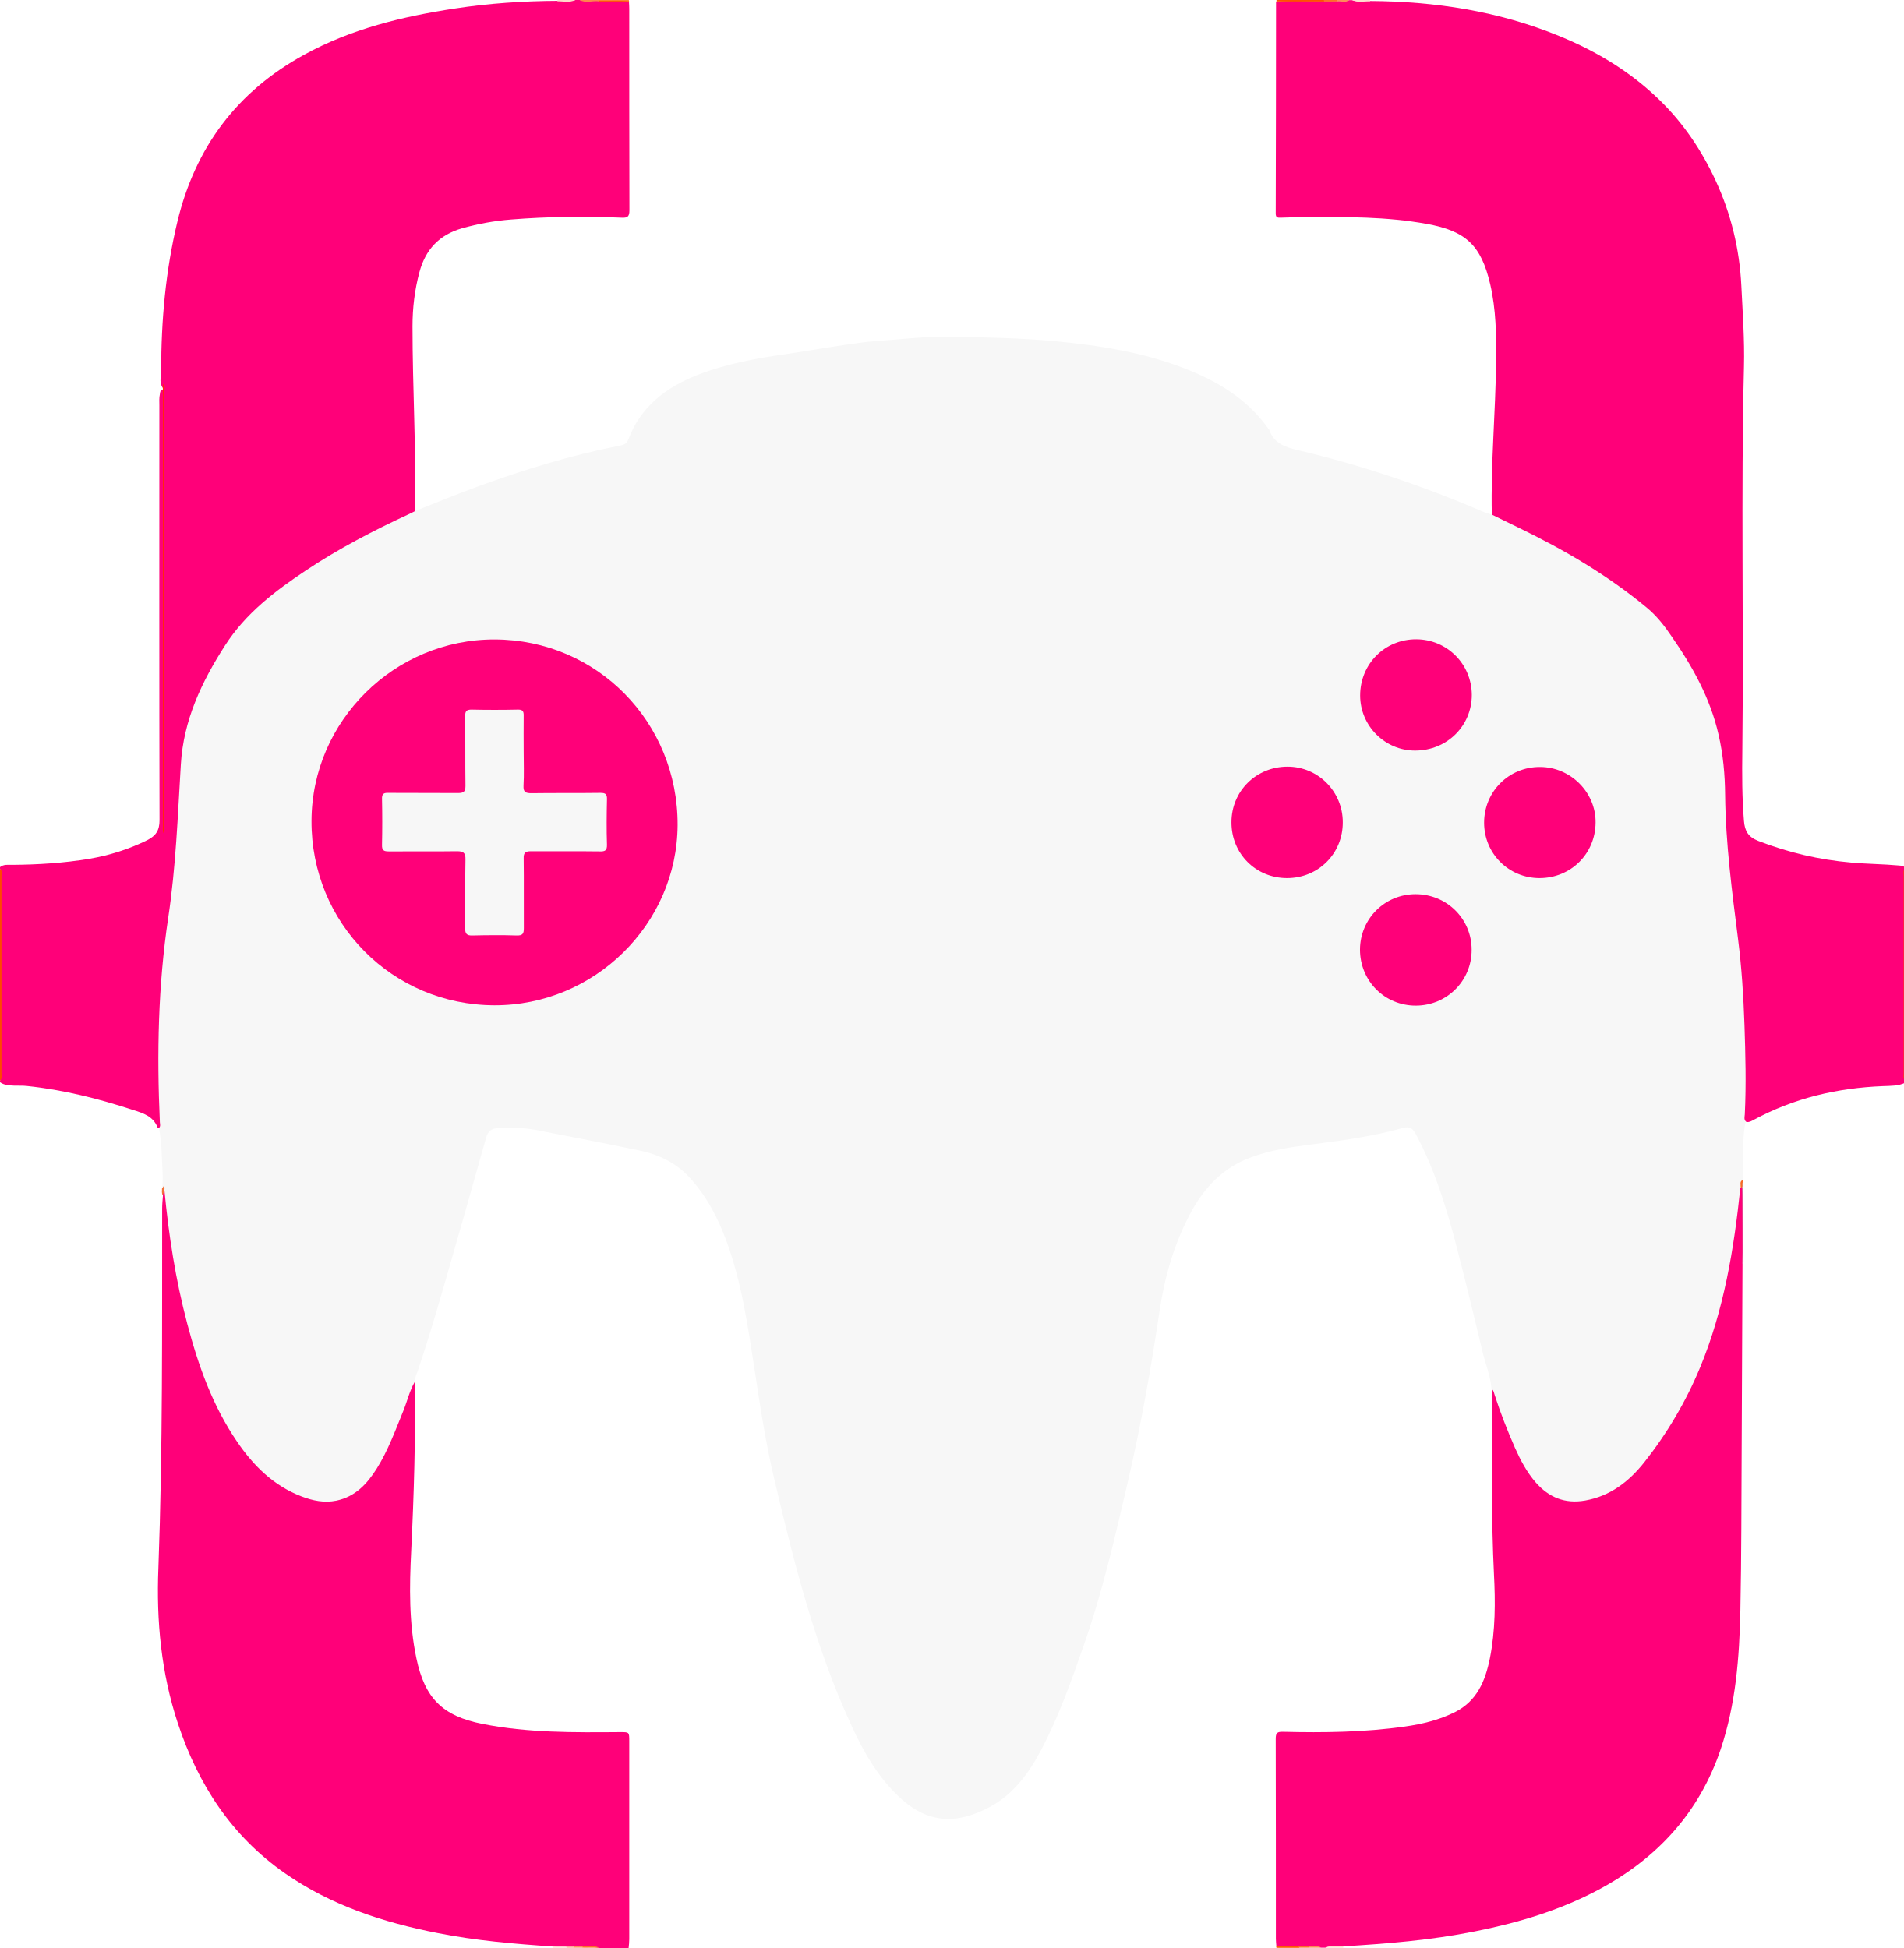
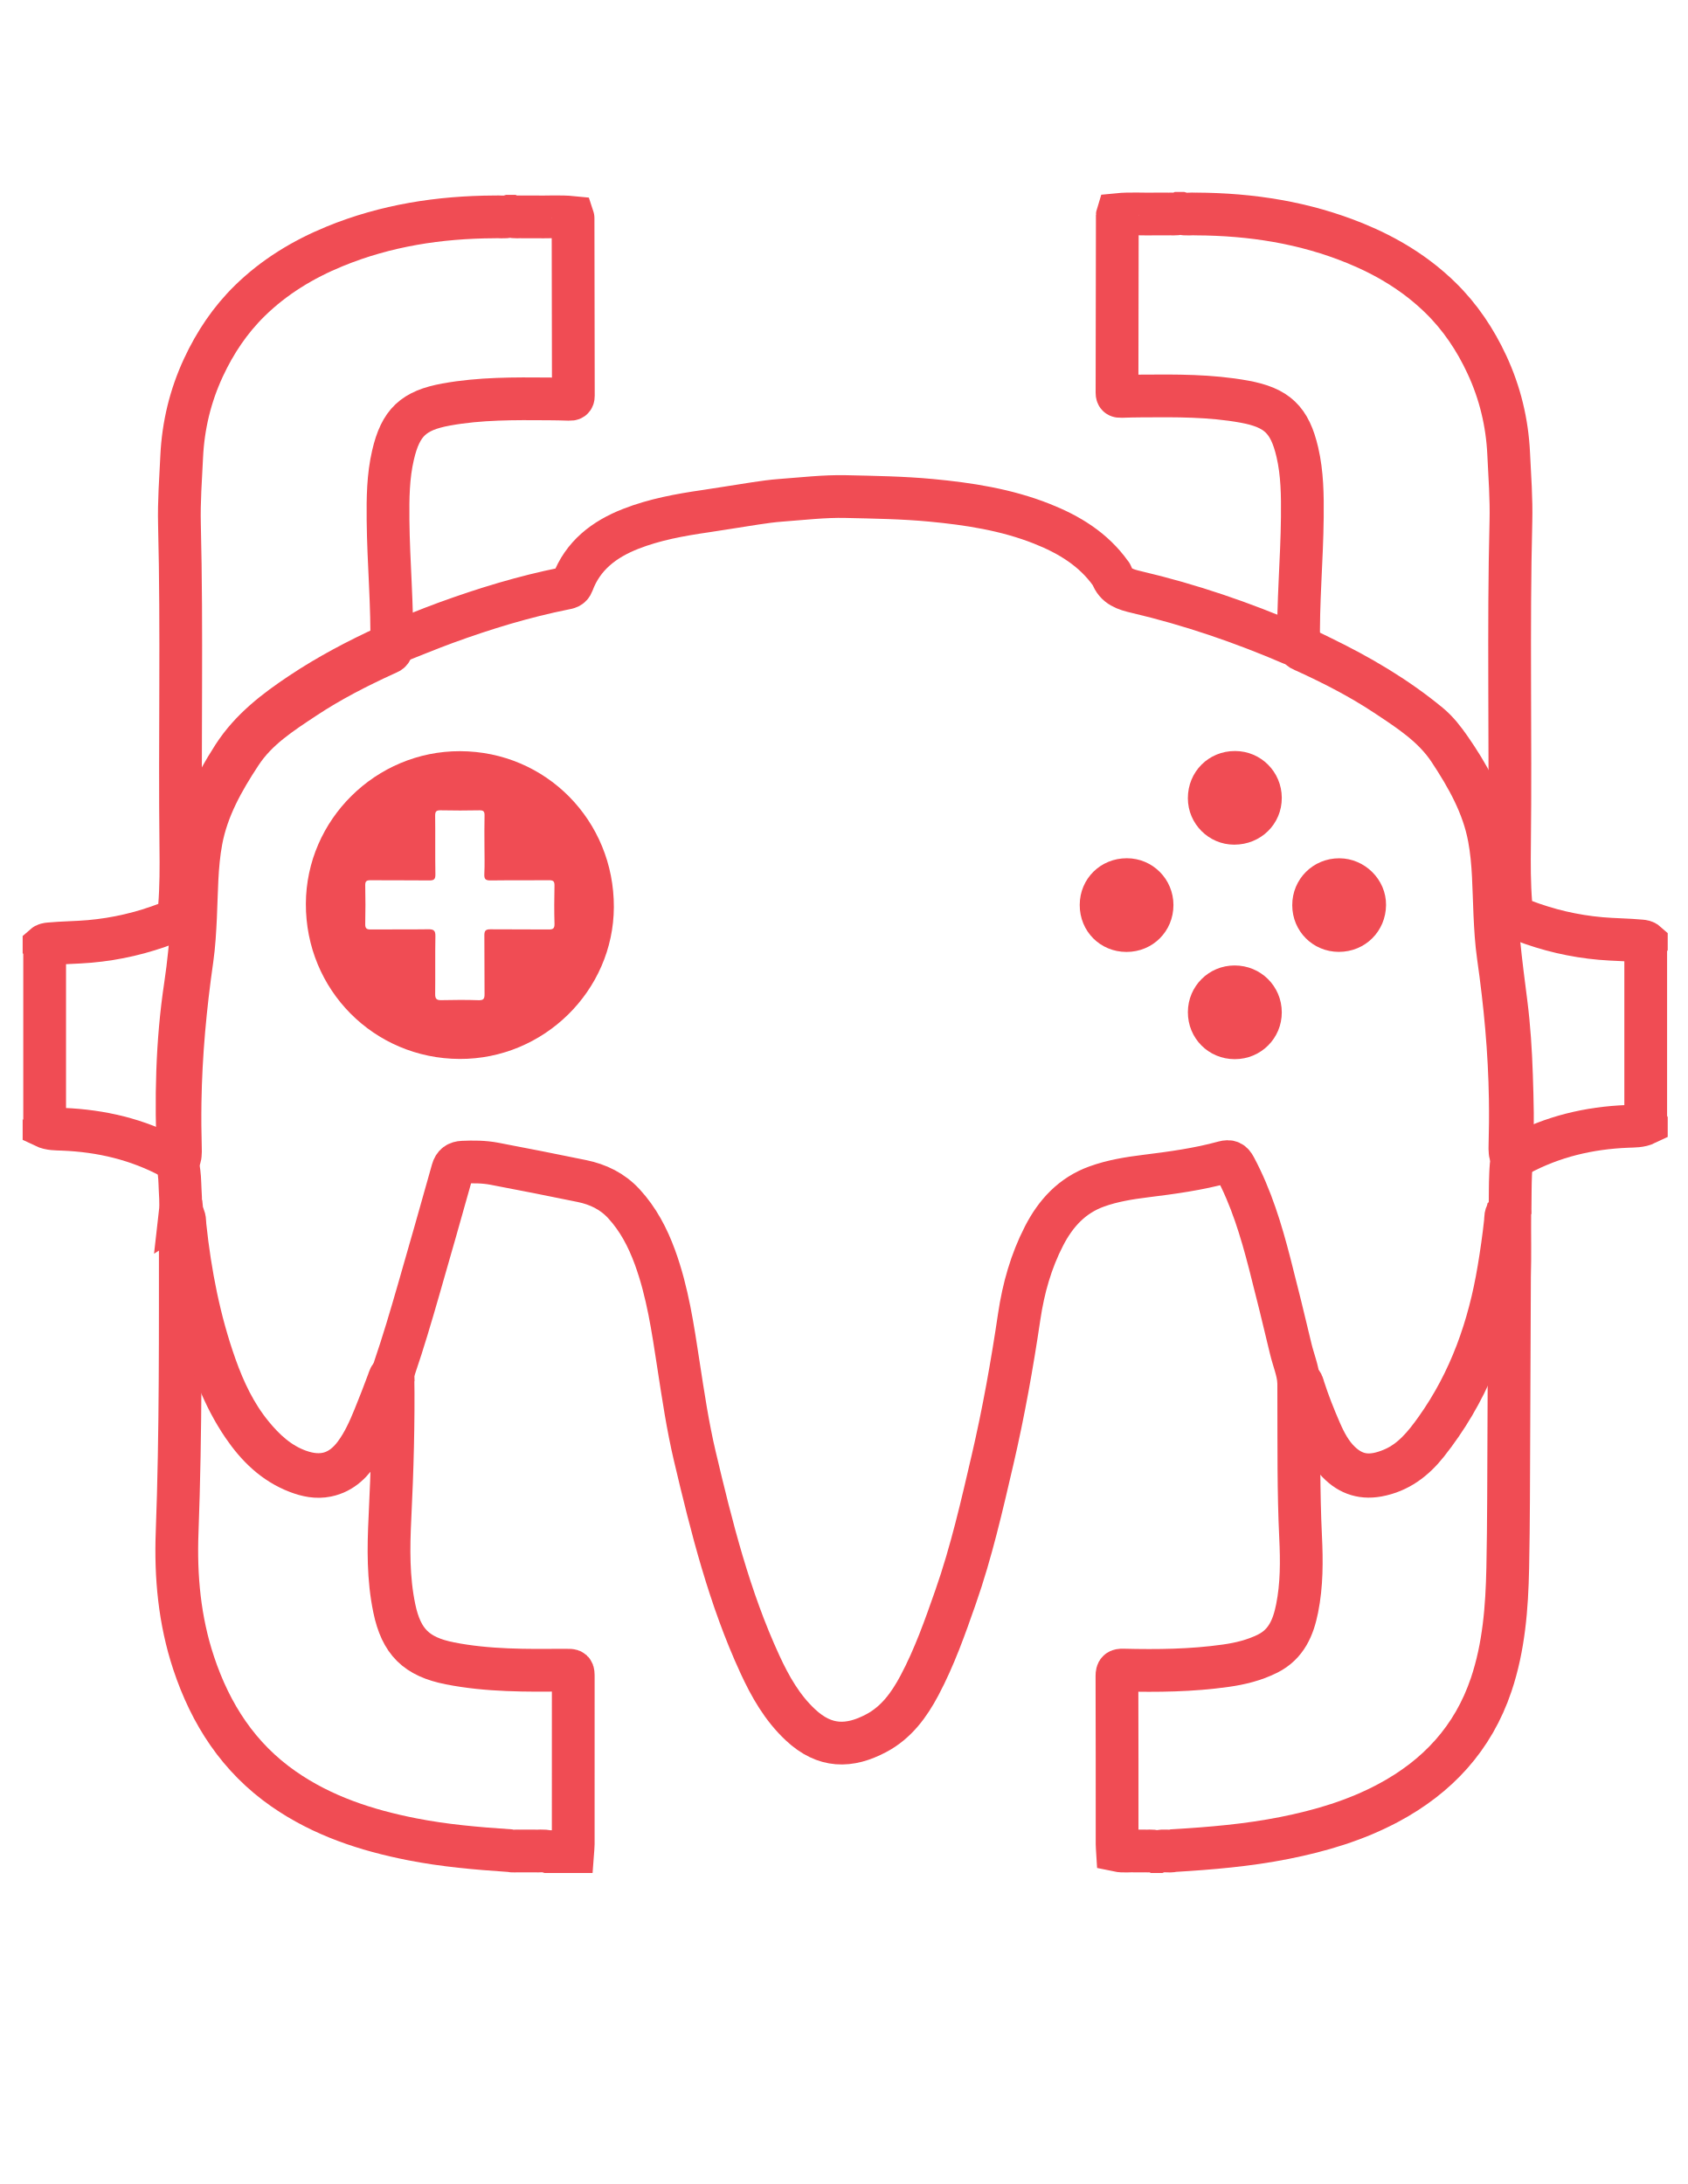
- <svg xmlns="http://www.w3.org/2000/svg" version="1.1" id="Layer_1" x="0px" y="0px" viewBox="0 0 1161 1188.4" style="enable-background:new 0 0 1161 1188.4;" xml:space="preserve">
-   <style type="text/css">
- 	.st0{fill:#FF0079;}
- 	.st1{fill:#FF4600;}
- 	.st2{fill:#FF4F00;}
- 	.st3{fill:#FF5E00;}
- 	.st4{fill:#FF5900;}
- 	.st5{fill:#FF834C;}
- 	.st6{fill:#FFDACB;}
- 	.st7{fill:#FFDED0;}
- 	.st8{fill:#FFDECF;}
- 	.st9{fill:#FF6D25;}
- 	.st10{fill:#FFE4D8;}
- 	.st11{fill:#FF8B59;}
- 	.st12{fill:#FF8754;}
- 	.st13{fill:#FF6D28;}
- 	.st14{fill:#FF8D5C;}
- 	.st15{fill:#FFBEA2;}
- 	.st16{fill:#F7F7F7;}
- 	.st17{fill:#FF2C00;}
- 	.st18{fill:#BABABA;}
- 	.st19{fill:#F96A24;}
- 	.st20{fill:#F47239;}
- </style>
-   <g id="Layer_2">
- </g>
-   <g id="Layer_1_1_">
-     <g>
-       <path class="st0" d="M383.6,0.9c0.1,1.5,0.2,3,0.2,4.5c0,41,0,81.9,0.1,122.9c0,3.9-1.2,4.7-4.8,4.5c-22.4-0.9-44.9-0.7-67.3,1.1    c-10.2,0.8-20.2,2.6-30.1,5.4c-13.8,4-22.2,12.9-25.9,26.8c-2.9,10.8-4.2,21.9-4.2,33c0,37.6,2.3,75.3,1.5,112.9    c-1,2.6-3.5,3.2-5.6,4.1c-32.1,14.6-62.3,32.4-89.5,54.9c-8,6.6-13.6,15.3-19.4,23.7c-11.4,16.6-21,34.1-24.6,54.3    c-2,11.3-2.9,22.7-3.3,34.1c-0.9,25-2.5,49.9-6.6,74.6c-2.4,14.4-3.2,29-4.4,43.6c-1.8,23.2-1.6,46.3-1.7,69.5    c0,3.8,0.1,7.5,0.6,11.3c0.3,2.2,1.3,4.9-1.8,6.2c-0.3-0.2-0.6-0.3-0.7-0.5c-2.7-6.9-8.8-8.7-15.1-10.7    c-21.1-6.9-42.5-12.3-64.7-14.6c-2.6-0.3-5.1-0.1-7.7-0.2c-3-0.2-6-0.2-8.6-2.1c0-0.3,0-0.6,0-0.9c0.8-1.2,0.4-2.6,0.5-4    c0-40.5,0-80.9,0-121.4c0-1.3,0.4-2.7-0.5-4c0-0.3,0-0.6,0-0.9c2.2-1.8,4.8-1.4,7.4-1.4c15.8-0.1,31.6-1.1,47.2-3.7    c12.2-2.1,23.9-5.8,35.1-11.3c5.4-2.7,7.6-6,7.6-12.2c-0.2-84.4-0.1-168.7-0.1-253.1c0-2.3-0.2-4.5,0.3-6.8    c0.2-1.2,0.2-2.9,2.3-2.5c0.3,1.2,0.2,2.4,0.2,3.6c0,87.1,0,174.1,0,261.2c0,1.1,0.1,2.3,0,3c0.4-0.6,0-1.7,0-2.7    c0-86.9,0-173.8,0-260.7c0-2.2,0.3-4.5-1.2-6.5c-1.7-3.2-0.5-6.5-0.5-9.8c0-30.6,2.7-61,9.9-90.9c10.9-45.3,36.3-79.3,77.3-101.8    c28.7-15.8,59.9-23.3,91.9-28.2c20.9-3.2,41.8-4.6,62.9-4.7c3.5-0.3,7.1,0.6,10.6-0.5c0.9,0,1.8,0,2.7,0c4,1,8.1,0.2,12.1,0.5    C371.7,0.7,377.6,0,383.6,0.9z" />
-       <path class="st0" d="M909.9,313.9c-0.7-31.2,2.3-62.3,2.6-93.5c0.2-15.8,0-31.6-3.6-47.1c-5.5-23.6-14.8-32.4-38.6-36.7    c-24.6-4.5-49.4-4.3-74.3-4.1c-5,0-9.9,0.1-14.9,0.3c-2,0.1-3-0.2-3-2.6c0.1-42.9,0.2-85.9,0.2-128.8c0-0.1,0.1-0.3,0.1-0.4    c9.5-1,19-0.2,28.5-0.4c2.7,0,5.5,0,8.2,0c2.6-0.2,5.2,0.5,7.7-0.5c0.6,0,1.2,0,1.8,0c3.6,1.1,7.3,0.2,10.9,0.5    c39.8,0.2,78.6,6.2,115.6,21.4c23,9.4,43.9,22.1,61.6,39.5c14.2,13.9,25.2,30.3,33.6,48.4c9.5,20.5,14.7,42,15.8,64.5    c0.8,16.4,2,32.8,1.6,49.2c-1.9,78-0.1,156-1,234.1c-0.2,14.5-0.2,28.8,1,43.2c0.5,6.1,2.6,9.7,8.7,12.1    c18.3,7.1,37.1,11.5,56.6,13.2c9.7,0.9,19.5,0.9,29.3,1.8c1.4,0.1,2.7,0.3,3.8,1.3c0,0.3,0,0.6,0,0.9c-0.8,1.2-0.4,2.6-0.5,4    c0,40.5,0,80.9,0,121.4c0,1.3-0.4,2.7,0.5,4c0,0.3,0,0.6,0,0.9c-4.3,2.1-9.1,1.9-13.7,2.1c-27.8,1.1-54.2,7.3-78.8,20.6    c-1.3,0.7-2.6,1.5-4.2,1.3c-1.8-0.6-1.9-2.1-2.1-3.6c-0.1-1.3-0.1-2.7-0.1-4.1c0.3-11.3,0.4-22.5,0.2-33.8    c-0.5-34.9-3.8-69.4-8.7-103.9c-1.4-10.1-2-20.3-2.5-30.6c-0.9-18.5-0.7-37-4.1-55.3c-4.4-23.5-15.8-43.7-28.8-63.3    c-11.7-17.8-29.2-29-46.3-40.3c-18.5-12.3-38.2-22.3-58.4-31.6C912.7,316.8,910.5,316.4,909.9,313.9z" />
-       <path class="st0" d="M1062.8,771.1c-0.2,36.9-0.3,73.8-0.5,110.7c-0.2,33.6-0.1,67.2-0.8,100.8c-0.6,28.6-2.8,57.1-12,84.5    c-13.1,38.9-38.9,66.8-74.8,85.9c-23.7,12.6-49.1,20.1-75.3,25.3c-26.5,5.3-53.3,7.5-80.1,9.1c-3.6,1-7.3-0.5-10.9,0.8    c-0.9,0-1.8,0-2.7,0c-2.5-1-5-0.2-7.5-0.5c-2.1,0-4.3,0-6.4,0c-4.4-0.3-8.9,0.5-13.3-0.4c-0.1-1.5-0.3-3-0.3-4.5    c0-40.7,0-81.3-0.1-122c0-3.7,1-4.4,4.5-4.3c24.8,0.6,49.7,0.3,74.3-3.2c10.6-1.5,20.9-4,30.5-8.8c13.5-6.8,18.5-19,21.3-32.7    c3.4-17.1,3.4-34.5,2.5-51.7c-1.6-32.8-1.2-65.6-1.3-98.5c0-4.8,0-9.6,0-14.5c2.8,0.2,3,2.7,3.6,4.6c3.4,10.6,7.5,21,12,31.2    c3.6,8.3,7.9,16.4,14.5,22.7c11.3,10.7,23,11.4,38.1,5c13.9-5.9,23-17.1,31.5-29c24.8-34.9,38.6-74.1,45.5-115.9    c1.9-11.4,3.6-22.9,4.8-34.5c0.3-2.5-0.3-5.5,2.4-7.3c0.5,0.3,0.8,0.7,0.7,1.3C1062.8,740.6,1063.2,755.9,1062.8,771.1z" />
-       <path class="st0" d="M337.3,1187.5c-23.6-1.6-47.1-3.6-70.3-8.2c-33.3-6.5-65.1-16.9-93.2-36.5c-32.6-22.7-53-54.2-65.3-91.4    c-10.2-30.8-13.2-62.6-11.9-94.7c2.7-73.2,2.2-146.3,2.3-219.5c0-2.7,0.3-5.4,0.5-8.1c-0.3-1.2-0.9-2.4,0.8-3.1    c2.3,2.4,1.8,5.6,2.1,8.5c3.7,34.7,10.3,68.8,22,101.7c6.3,17.8,14.4,34.8,26.4,49.6c9.2,11.3,19.7,21.1,33.9,26.2    c16.8,6.1,30.4,2.2,41-12.1c6.1-8.2,10.2-17.4,14-26.7c3.5-8.6,6.9-17.3,10.1-26.1c0.6-1.7,0.8-4,3.3-4.3    c0.5,34.5-0.5,68.9-2.2,103.4c-1.1,21.9-1.4,43.9,3.2,65.6c5.1,24.2,15.9,35.1,40.3,39.9c27.7,5.5,55.7,5.2,83.7,5    c5.8,0,5.8-0.2,5.8,5.6c0,40.2,0,80.5,0,120.7c0,1.8-0.2,3.6-0.4,5.4c-6,0-12.1,0-18.1,0c-3.3-1-6.6-0.2-9.9-0.5    c-1.8,0-3.6,0-5.5,0c-1.6,0-3.2,0-4.7,0C342.6,1187.6,339.9,1188.1,337.3,1187.5z" />
-       <path class="st1" d="M0,529.9c1.5,1.3,0.9,3.1,0.9,4.7c0,40,0,80,0,120c0,1.6,0.6,3.3-0.9,4.7C0,616.1,0,573,0,529.9z" />
-       <path class="st1" d="M1162,659.2c-1.5-1.3-0.9-3.1-0.9-4.7c0-40,0-80,0-120c0-1.6-0.6-3.3,0.9-4.7C1162,573,1162,616.1,1162,659.2    z" />
-       <path class="st2" d="M807.6,0.9c-9.7,0-19.4,0-29.1,0c0-0.3,0.1-0.6,0.1-0.9c9.6,0,19.3,0,28.9,0c0.3,0.2,0.4,0.4,0.3,0.6    C807.7,0.8,807.7,0.9,807.6,0.9z" />
-       <path class="st3" d="M383.6,0.9c-6.1,0-12.2,0-18.3,0c-0.2-0.2-0.3-0.4-0.2-0.6c0.1-0.2,0.2-0.2,0.3-0.2c6,0,12.1,0,18.1,0    c0.1,0.2,0.2,0.4,0.2,0.6C383.7,0.7,383.6,0.8,383.6,0.9z" />
-       <path class="st4" d="M778.5,1187.4c4.6,0,9.1,0,13.7,0c0.3,0.2,0.4,0.4,0.3,0.6c-0.1,0.2-0.2,0.3-0.3,0.3c-4.5,0-9,0-13.6,0    c-0.1-0.2-0.2-0.4-0.2-0.6C778.4,1187.6,778.4,1187.5,778.5,1187.4z" />
-       <path class="st5" d="M365.3,0c0,0.3,0,0.6-0.1,0.8c-3.9-0.5-7.9,1.3-11.7-0.8C357.5,0,361.4,0,365.3,0z" />
-       <path class="st6" d="M340,0.8c0-0.3,0-0.5,0-0.8c3.6,0,7.2,0,10.9,0C347.3,1.8,343.6,0.7,340,0.8z" />
-       <path class="st7" d="M835.6,0c0,0.3,0,0.5,0,0.8c-3.6-0.1-7.4,1-10.9-0.8C828.3,0,831.9,0,835.6,0z" />
-       <path class="st8" d="M808.4,1188.2c3.5-1.8,7.2-0.6,10.9-0.8c0,0.3,0,0.5,0,0.8C815.7,1188.2,812,1188.2,808.4,1188.2z" />
-       <path class="st9" d="M355.3,1187.4c3.3,0.2,6.8-1,10,0.8c-3.3,0-6.6,0-9.9,0c-0.3-0.2-0.4-0.3-0.3-0.5    C355.2,1187.5,355.2,1187.4,355.3,1187.4z" />
-       <path class="st9" d="M807.6,0.9c0-0.3,0-0.6,0-0.9c2.7,0,5.4,0,8.1,0c0.3,0.2,0.4,0.3,0.3,0.5c-0.1,0.2-0.2,0.3-0.2,0.3    C813,0.9,810.3,0.9,807.6,0.9z" />
-       <path class="st10" d="M337.3,1187.5c2.7,0,5.4,0,8.1,0c0.3,0.2,0.4,0.3,0.3,0.5s-0.2,0.3-0.3,0.3c-2.7,0-5.4,0-8.1,0    C337.3,1188,337.3,1187.7,337.3,1187.5z" />
-       <path class="st11" d="M815.7,0.8c0-0.3-0.1-0.5-0.1-0.8c2.4,0,4.8,0,7.2,0C820.7,2,818.1,0.4,815.7,0.8z" />
-       <path class="st12" d="M798.5,1187.4c2.4,0.4,5-1.1,7.2,0.8c-2.4,0-4.8,0-7.2,0c-0.3-0.2-0.4-0.4-0.3-0.6    C798.3,1187.5,798.4,1187.4,798.5,1187.4z" />
-       <path class="st13" d="M798.5,1187.4c0,0.3-0.1,0.5-0.1,0.8c-2.1,0-4.2,0-6.3,0c0-0.3,0-0.6,0-0.9    C794.3,1187.4,796.4,1187.4,798.5,1187.4z" />
-       <path class="st14" d="M355.3,1187.4c0.1,0.3,0.1,0.5,0.1,0.8c-1.8,0-3.6,0-5.4,0c-0.3-0.1-0.4-0.3-0.3-0.5s0.1-0.3,0.2-0.3    C351.7,1187.5,353.5,1187.5,355.3,1187.4z" />
-       <path class="st15" d="M349.9,1187.5c0.1,0.3,0.1,0.5,0.1,0.8c-1.5,0-3,0-4.5,0c0-0.3,0-0.5,0-0.8    C346.9,1187.5,348.4,1187.5,349.9,1187.5z" />
-       <path class="st16" d="M253.1,842.8c-3.3,5.6-4.7,12-7.1,17.9c-4.9,12-9.3,24.2-16.2,35.2c-5.9,9.4-13.1,17.2-24.7,19.6    c-7.4,1.5-14.4,0-21.2-2.6c-17-6.5-29.3-18.7-39.3-33.4c-15-21.9-23.7-46.6-30.4-72c-7.1-26.7-11.3-53.9-13.9-81.3    c-0.6-0.3,0.3-2.2-1.4-1.2c0.8-7.3-0.1-14.5-0.3-21.8c-0.1-5.1-0.8-10.1-1.6-15.1c1-1,0.6-2.3,0.5-3.4    c-1.9-41.8-1.1-83.5,5.1-124.8c4.7-31.1,5.8-62.3,7.7-93.5c1.6-27,12.6-50.3,27-72.7c12.6-19.6,30.4-33.1,49.3-45.7    c19.8-13.2,40.9-24.2,62.5-34.2c1.4-0.6,2.7-1.3,4-2c12.9-5.1,25.6-10.4,38.6-15.1c28-10.2,56.4-18.9,85.6-24.7    c2.4-0.5,4.7-0.7,5.9-3.8c7.5-20.1,23-31.9,42.1-39.4c17.4-6.8,35.8-10.2,54.2-12.8c12.2-1.8,24.3-3.9,36.4-5.7    c6.1-0.9,12.2-1.8,18.3-2.2c15.7-1.1,31.4-3.1,47.2-2.7c20.6,0.5,41.2,0.8,61.7,2.7c27.4,2.6,54.5,6.8,80.3,17    c19.8,7.8,37.5,18.5,50.1,36.3c0.2,0.2,0.5,0.4,0.6,0.7c3,8.7,10.1,10.8,18.2,12.7c38.7,9.1,76.2,21.9,112.8,37.6    c1.5,0.6,3.1,1,4.7,1.5c5.5,2.7,11,5.4,16.6,8.1c27.7,13.4,54.1,28.9,77.9,48.6c6.2,5.1,10.9,11.2,15.3,17.7    c12.8,18.4,23.6,37.8,28.6,59.9c2.8,12.1,3.9,24.4,4,36.7c0.3,29.6,4.2,58.8,7.9,88.1c2.2,17.3,3.3,34.8,3.9,52.2    c0.6,18.2,1.1,36.4,0.2,54.7c-0.1,1.4-0.6,3,0.6,4.3c-1.1,4.2-1.3,8.6-1.5,12.9c-0.3,7.6-0.3,15.2-0.4,22.8    c-1.1,1.3-0.2,3.3-1.4,4.6c-3.9,37.5-10,74.5-24.5,109.6c-8.7,21-20.2,40.4-34.2,58.1c-9.3,11.7-20.7,20.5-35.9,23.2    c-12.4,2.2-22.2-1.9-30.2-11c-5.5-6.3-9.3-13.6-12.7-21.2c-4.6-10.5-8.8-21.1-12.3-32c-0.5-1.4-0.6-3-2-3.9    c-0.6-8.2-3.9-15.7-5.7-23.6c-4.9-20.7-10-41.4-15.3-62.1c-6.2-24-13.4-47.8-25.2-69.8c-2-3.7-3.9-4.8-8.1-3.6    c-18.3,5.1-37.3,7.7-56.4,10.1c-12,1.5-24.1,3.4-35.6,7.6c-17.9,6.4-29.7,19.4-38.2,35.9c-9.5,18.4-15,38-18,58.3    C702,835,695.9,869.6,687.9,904c-7.8,33.5-15.4,67-26.8,99.5c-7.6,21.8-15.3,43.7-26.2,64.3c-7.5,14.1-16.8,26.9-31.3,34.6    c-19.6,10.4-37.3,10.6-55-6c-13.3-12.4-22-27.8-29.4-44c-22.2-48.2-35-99.3-47.1-150.7c-5.2-21.9-8.5-44.1-11.9-66.4    c-4.1-26.4-7.8-52.9-17.1-78.1c-5.2-14.2-12.1-27.5-22.5-38.8c-8.3-9.1-18.7-14-30.4-16.5c-21.1-4.4-42.3-8.5-63.5-12.6    c-7.6-1.4-15.3-1.5-22.9-1.1c-3.8,0.2-6.2,1.7-7.3,5.8c-8.2,29.4-16.6,58.7-25,88c-5.3,18.3-10.7,36.6-16.8,54.7    C253.8,838.6,253.1,840.6,253.1,842.8z" />
-       <path class="st17" d="M99.3,237.6c0-1.1,0.1-2.2,0.1-3.3c1.5,1.1,0.9,2.8,0.9,4.2c0,88.9,0,177.8,0,266.7c0,1,0.3,2.1-0.5,3.1    c-0.8-1.6-0.4-3.3-0.4-4.9c0-86.5,0-173,0-259.5C99.5,241.8,99.4,239.7,99.3,237.6z" />
-       <path class="st18" d="M1062.8,771.1c0-14.1,0-28.2-0.1-42.3c0-1.5-0.1-3-0.1-4.5c-0.5-1.3-1.2-2.6,0.7-3.4c0,16.3,0.1,32.7,0.1,49    C1063.3,770.3,1062.9,770.7,1062.8,771.1z" />
-       <path class="st19" d="M1063.2,720.9c-1,1-0.1,2.4-0.7,3.4c-0.3,0-0.5,0.1-0.8,0.1c0.1-1.7-0.9-3.7,1.4-4.6    C1063.2,720.1,1063.2,720.5,1063.2,720.9z" />
-       <path class="st20" d="M98.8,725.1c0.4-0.5,0.8-1.1,1.1-1.6c0.7,0.9,0.4,1.9,0.3,2.9c-0.3,0.9-0.6,1.8-0.9,2.7    C98.4,727.8,98.9,726.4,98.8,725.1z" />
-       <path class="st0" d="M301.5,613.3c-62.3-0.2-111.8-50.2-111.5-112.6c0.2-60.9,50.7-110.8,111.8-110.6    c62.3,0.2,111.7,50.4,111.5,113.2C413,563.8,362.5,613.5,301.5,613.3z" />
-       <path class="st0" d="M863.1,457.9c-18.4,0-33.5-15.1-33.5-33.6c0-19.3,15.1-34.4,34.3-34.3c18.7,0.1,33.7,15.1,33.8,33.9    C897.7,442.9,882.5,457.9,863.1,457.9z" />
-       <path class="st0" d="M863.5,613.5c-19,0-34-15.1-34-34.2c0.1-18.8,15.1-33.8,33.9-33.8c19,0,34.2,15,34.2,33.9    C897.7,598.3,882.5,613.5,863.5,613.5z" />
-       <path class="st0" d="M785,535.7c-19.1,0-34-15-33.9-34.1c0-19,15.1-33.9,34.2-33.9c18.7,0,33.7,15.2,33.7,33.9    C819.1,520.7,804.1,535.7,785,535.7z" />
-       <path class="st0" d="M939,535.7c-18.8,0-33.8-15-33.8-33.8c0-19,15.1-34.1,34.1-34c18.6,0,34.1,15.5,33.9,33.9    C973.1,520.8,958.1,535.7,939,535.7z" />
-       <path class="st16" d="M319.4,458.5c0,6.9,0.3,13.9-0.1,20.8c-0.2,4,1.3,4.6,4.9,4.6c14-0.2,28,0,42-0.2c3.2,0,4.1,0.8,4,4    c-0.2,9.2-0.3,18.4,0,27.6c0.1,3.6-1.2,4.2-4.4,4.1c-14-0.2-28,0-42-0.1c-3.3,0-4.5,0.9-4.4,4.3c0.2,14.2,0,28.3,0.1,42.5    c0,3.3-0.5,4.7-4.3,4.6c-9-0.3-18.1-0.2-27.1,0c-3.4,0.1-4.4-1-4.4-4.4c0.2-14-0.1-28,0.2-42c0.1-4.1-1.3-5-5.2-5    c-13.9,0.2-27.7,0-41.6,0.1c-3.1,0-4.2-0.7-4.1-4c0.2-9.3,0.2-18.7,0-28c-0.1-3,0.9-3.8,3.8-3.7c14.2,0.1,28.3,0,42.5,0.1    c3.4,0,4.6-0.7,4.6-4.4c-0.2-14.2,0-28.3-0.2-42.5c0-3.2,0.9-4,4-4c9.3,0.2,18.7,0.2,28,0c3-0.1,3.8,0.9,3.7,3.8    C319.3,444,319.4,451.3,319.4,458.5z" />
+ <svg xmlns="http://www.w3.org/2000/svg" viewBox="0 0 1632 2112" height="2112" width="1632" xml:space="preserve" id="svg2" version="1.1">
+   <defs id="defs6">
+     <clipPath id="clipPath20" clipPathUnits="userSpaceOnUse">
+       <path id="path18" d="M 0,1584 H 1224 V 0 H 0 Z" />
+     </clipPath>
+   </defs>
+   <g transform="matrix(1.333333,0,0,-1.333333,0,2112)" id="g10">
+     <path id="path12" style="fill:#bad0ec;fill-opacity:0;fill-rule:nonzero;stroke:none" d="M 0,0 H 1224 V 1584 H 0 Z" />
+     <g id="g14">
+       <g clip-path="url(#clipPath20)" id="g16">
+         <g transform="translate(1094.667,658.1652)" id="g22">
+           <path id="path24" style="fill:none;stroke:#f04c54;stroke-width:31;stroke-linecap:butt;stroke-linejoin:miter;stroke-miterlimit:10;stroke-dasharray:none;stroke-opacity:1" d="m 0,0 c -0.152,-36.913 -0.268,-73.826 -0.469,-110.739 -0.182,-33.591 -0.098,-67.188 -0.802,-100.768 -0.599,-28.586 -2.793,-57.112 -11.988,-84.476 -13.058,-38.856 -38.948,-66.794 -74.785,-85.893 -23.668,-12.614 -49.078,-20.144 -75.269,-25.344 -26.469,-5.256 -53.269,-7.529 -80.15,-9.127 -3.576,-0.951 -7.318,0.461 -10.875,-0.766 h -2.713 c -2.458,0.982 -5.024,0.227 -7.53,0.467 -2.136,0 -4.269,-0.002 -6.404,0 -4.438,0.254 -8.905,-0.519 -13.319,0.414 -0.09,1.494 -0.259,2.989 -0.259,4.484 -0.014,40.664 0.045,81.328 -0.108,121.992 -0.013,3.703 1.014,4.417 4.503,4.33 24.847,-0.622 49.681,-0.338 74.348,3.152 10.562,1.495 20.89,3.988 30.542,8.844 13.475,6.78 18.505,18.968 21.253,32.652 3.436,17.103 3.373,34.47 2.542,51.716 -1.58,32.816 -1.218,65.633 -1.343,98.454 -0.019,4.819 -0.021,9.639 -0.031,14.458 2.837,-0.244 2.967,-2.733 3.567,-4.602 3.415,-10.63 7.52,-20.99 11.967,-31.219 3.625,-8.338 7.856,-16.423 14.479,-22.737 11.251,-10.725 23.039,-11.4 38.085,-5 13.868,5.899 23.018,17.123 31.483,29.019 24.814,34.869 38.552,74.076 45.51,115.945 1.901,11.441 3.575,22.91 4.802,34.45 0.262,2.473 -0.341,5.536 2.425,7.307 C 0,46.763 0.243,46.347 0.203,45.754 0.069,30.497 0.464,15.246 0,0 Z" />
+         </g>
+         <g transform="translate(941.8102,1115.44)" id="g26">
+           <path id="path28" style="fill:none;stroke:#f04c54;stroke-width:31;stroke-linecap:butt;stroke-linejoin:miter;stroke-miterlimit:10;stroke-dasharray:none;stroke-opacity:1" d="m 0,0 c -0.699,31.204 2.321,62.304 2.617,93.48 0.15,15.804 0.012,31.595 -3.606,47.119 -5.498,23.59 -14.803,32.355 -38.558,36.675 -24.601,4.475 -49.44,4.273 -74.286,4.086 -4.972,-0.038 -9.945,-0.128 -14.914,-0.301 -1.951,-0.068 -3.028,0.219 -3.022,2.622 0.116,42.942 0.155,85.884 0.216,128.826 0,0.143 0.085,0.287 0.13,0.431 9.495,0.958 19.015,0.169 28.517,0.425 2.733,-10e-4 5.47,10e-4 8.203,0 2.558,0.218 5.175,-0.489 7.691,0.466 h 1.808 c 3.584,-1.052 7.251,-0.182 10.869,-0.466 39.82,-0.206 78.553,-6.18 115.625,-21.373 22.982,-9.418 43.888,-22.122 61.629,-39.503 14.203,-13.917 25.153,-30.288 33.56,-48.383 9.524,-20.5 14.691,-41.978 15.778,-64.528 0.79,-16.382 2.033,-32.763 1.624,-49.164 -1.945,-78.016 -0.107,-156.045 -1.009,-234.061 -0.167,-14.456 -0.201,-28.832 0.958,-43.244 0.488,-6.07 2.636,-9.728 8.659,-12.051 18.277,-7.05 37.06,-11.464 56.558,-13.18 9.749,-0.858 19.537,-0.853 29.276,-1.769 1.374,-0.129 2.692,-0.32 3.768,-1.278 v -0.905 c -0.805,-1.243 -0.45,-2.637 -0.45,-3.96 -0.02,-40.464 -0.02,-80.927 0,-121.391 0,-1.323 -0.355,-2.716 0.45,-3.96 v -0.904 c -4.34,-2.086 -9.092,-1.893 -13.667,-2.074 -27.806,-1.103 -54.228,-7.334 -78.841,-20.583 -1.326,-0.713 -2.648,-1.465 -4.243,-1.344 -1.833,0.554 -1.911,2.137 -2.072,3.63 -0.146,1.349 -0.122,2.711 -0.083,4.065 0.322,11.265 0.414,22.508 0.243,33.797 -0.528,34.852 -3.776,69.403 -8.7,103.858 -1.447,10.123 -2.018,20.341 -2.498,30.577 -0.868,18.469 -0.673,37.044 -4.08,55.321 -4.373,23.46 -15.818,43.691 -28.755,63.328 C 97.652,-57.893 80.231,-46.766 63.051,-35.38 44.56,-23.126 24.838,-13.037 4.675,-3.814 2.814,-2.962 0.553,-2.499 0,0 Z" />
+         </g>
+         <g transform="translate(369.1836,241.8148)" id="g30">
+           <path id="path32" style="fill:none;stroke:#f04c54;stroke-width:31;stroke-linecap:butt;stroke-linejoin:miter;stroke-miterlimit:10;stroke-dasharray:none;stroke-opacity:1" d="m 0,0 c -23.559,1.585 -47.062,3.62 -70.277,8.187 -33.27,6.545 -65.052,16.916 -93.19,36.492 -32.626,22.699 -52.968,54.166 -65.326,91.449 -10.221,30.833 -13.152,62.609 -11.945,94.729 2.748,73.152 2.245,146.322 2.316,219.494 0.002,2.703 0.317,5.406 0.487,8.109 -0.273,1.154 -0.905,2.399 0.778,3.052 2.32,-2.418 1.839,-5.649 2.146,-8.505 3.721,-34.695 10.307,-68.758 22.016,-101.714 6.338,-17.837 14.384,-34.832 26.413,-49.585 9.209,-11.294 19.74,-21.058 33.863,-26.201 16.794,-6.116 30.418,-2.244 41.03,12.053 6.066,8.172 10.171,17.385 13.992,26.738 3.531,8.641 6.896,17.346 10.141,26.099 0.634,1.709 0.839,3.979 3.349,4.336 0.46,-34.496 -0.507,-68.949 -2.201,-103.411 -1.077,-21.914 -1.361,-43.914 3.172,-65.64 5.06,-24.247 15.943,-35.067 40.293,-39.879 27.672,-5.468 55.677,-5.169 83.678,-4.958 5.801,0.043 5.798,0.165 5.798,-5.559 C 46.532,85.058 46.537,44.831 46.515,4.604 46.514,2.815 46.268,1.026 46.137,-0.763 H 28.051 c -3.256,0.993 -6.596,0.224 -9.888,0.467 -1.818,0 -3.635,-0.001 -5.453,0 -1.581,0 -3.161,-0.002 -4.742,0 C 5.314,-0.136 2.636,-0.639 0,0 Z" />
+         </g>
+         <g transform="translate(284.02,1113.338)" id="g34">
+           <path id="path36" style="fill:none;stroke:#f04c54;stroke-width:31;stroke-linecap:butt;stroke-linejoin:miter;stroke-miterlimit:10;stroke-dasharray:none;stroke-opacity:1" d="m 0,0 c 0.699,31.204 -2.321,62.304 -2.617,93.48 -0.15,15.804 -0.012,31.595 3.606,47.119 5.498,23.59 14.803,32.355 38.558,36.675 24.601,4.475 49.44,4.273 74.286,4.086 4.972,-0.038 9.945,-0.128 14.914,-0.301 1.951,-0.068 3.028,0.219 3.021,2.622 -0.116,42.942 -0.154,85.884 -0.215,128.826 0,0.143 -0.085,0.287 -0.131,0.431 -9.494,0.958 -19.014,0.169 -28.516,0.425 -2.733,-10e-4 -5.47,10e-4 -8.204,0 -2.557,0.218 -5.174,-0.489 -7.69,0.466 h -1.808 c -3.584,-1.052 -7.251,-0.182 -10.869,-0.466 -39.82,-0.206 -78.552,-6.18 -115.624,-21.373 -22.983,-9.418 -43.889,-22.122 -61.629,-39.503 -14.204,-13.917 -25.154,-30.288 -33.561,-48.383 -9.524,-20.5 -14.691,-41.978 -15.778,-64.528 -0.789,-16.382 -2.033,-32.763 -1.624,-49.164 1.945,-78.016 0.107,-156.045 1.009,-234.061 0.167,-14.456 0.201,-28.832 -0.958,-43.244 -0.488,-6.07 -2.636,-9.728 -8.658,-12.051 -18.277,-7.05 -37.06,-11.464 -56.559,-13.18 -9.749,-0.858 -19.537,-0.853 -29.275,-1.769 -1.375,-0.129 -2.692,-0.32 -3.769,-1.278 v -0.905 c 0.805,-1.243 0.45,-2.637 0.451,-3.96 0.019,-40.464 0.019,-80.927 0,-121.391 -0.001,-1.323 0.354,-2.716 -0.451,-3.96 v -0.904 c 4.34,-2.086 9.093,-1.893 13.668,-2.074 27.806,-1.103 54.227,-7.334 78.841,-20.583 1.325,-0.713 2.647,-1.465 4.242,-1.344 1.833,0.554 1.911,2.137 2.072,3.63 0.146,1.349 0.122,2.711 0.083,4.065 -0.322,11.265 -0.414,22.508 -0.243,33.797 0.528,34.852 3.776,69.403 8.7,103.858 1.447,10.123 2.018,20.341 2.499,30.577 0.867,18.469 0.673,37.044 4.079,55.321 4.373,23.46 15.818,43.691 28.756,63.328 11.742,17.823 29.163,28.95 46.343,40.336 18.491,12.254 38.213,22.343 58.376,31.566 C -2.814,-2.962 -0.553,-2.499 0,0 Z" />
+         </g>
+         <g transform="translate(284.9765,586.5482)" id="g38">
+           <path id="path40" style="fill:none;stroke:#f04c54;stroke-width:31;stroke-linecap:butt;stroke-linejoin:miter;stroke-miterlimit:10;stroke-dasharray:none;stroke-opacity:1" d="m 0,0 c -3.322,-5.599 -4.678,-11.981 -7.128,-17.93 -4.922,-11.956 -9.275,-24.172 -16.172,-35.208 -5.9,-9.442 -13.144,-17.249 -24.709,-19.622 -7.375,-1.514 -14.373,-0.01 -21.204,2.596 -17.017,6.492 -29.287,18.666 -39.332,33.361 -14.985,21.925 -23.658,46.575 -30.381,71.976 -7.06,26.669 -11.28,53.857 -13.936,81.297 -0.6,0.257 0.257,2.224 -1.424,1.213 0.833,7.283 -0.079,14.544 -0.258,21.816 -0.125,5.068 -0.846,10.064 -1.624,15.056 1.033,1.002 0.588,2.26 0.535,3.417 -1.925,41.761 -1.099,83.51 5.132,124.827 4.687,31.078 5.843,62.298 7.747,93.521 1.648,27.012 12.614,50.287 27.049,72.65 12.642,19.586 30.392,33.089 49.259,45.652 19.832,13.206 40.854,24.243 62.485,34.164 1.361,0.624 2.69,1.319 4.034,1.981 12.855,5.068 25.609,10.415 38.587,15.147 27.971,10.197 56.406,18.862 85.644,24.717 2.401,0.481 4.719,0.692 5.885,3.827 7.473,20.084 22.965,31.868 42.144,39.395 17.429,6.841 35.755,10.153 54.213,12.836 12.162,1.767 24.276,3.871 36.432,5.692 6.072,0.909 12.171,1.774 18.29,2.218 15.723,1.141 31.425,3.064 47.213,2.699 20.581,-0.476 41.198,-0.767 61.696,-2.702 27.388,-2.585 54.522,-6.771 80.325,-16.976 19.763,-7.815 37.478,-18.513 50.07,-36.257 0.174,-0.245 0.47,-0.437 0.56,-0.703 2.967,-8.736 10.118,-10.753 18.23,-12.661 38.712,-9.106 76.236,-21.914 112.765,-37.638 1.501,-0.646 3.135,-0.985 4.707,-1.468 5.526,-2.706 11.045,-5.428 16.581,-8.114 27.702,-13.443 54.114,-28.92 77.948,-48.602 6.152,-5.08 10.851,-11.243 15.315,-17.669 12.777,-18.394 23.558,-37.765 28.623,-59.85 2.771,-12.083 3.897,-24.411 4.033,-36.733 0.325,-29.584 4.151,-58.805 7.897,-88.069 2.216,-17.319 3.307,-34.771 3.892,-52.225 0.61,-18.212 1.123,-36.435 0.25,-54.661 -0.069,-1.439 -0.564,-3.024 0.597,-4.33 -1.14,-4.213 -1.287,-8.564 -1.474,-12.86 -0.33,-7.591 -0.262,-15.199 -0.36,-22.8 -1.141,-1.339 -0.242,-3.31 -1.433,-4.634 -3.891,-37.493 -9.96,-74.529 -24.465,-109.621 -8.66,-20.953 -20.176,-40.361 -34.244,-58.132 -9.263,-11.701 -20.653,-20.473 -35.934,-23.246 -12.358,-2.243 -22.157,1.91 -30.204,11.044 -5.531,6.277 -9.339,13.623 -12.694,21.212 -4.619,10.45 -8.818,21.066 -12.311,31.952 -0.455,1.417 -0.626,2.975 -2.017,3.909 -0.596,8.176 -3.879,15.7 -5.742,23.569 -4.909,20.735 -9.984,41.434 -15.303,62.066 -6.2,24.047 -13.362,47.764 -25.168,69.828 -1.988,3.715 -3.883,4.761 -8.068,3.611 -18.549,-5.097 -37.559,-7.683 -56.621,-10.051 -12.046,-1.497 -24.087,-3.42 -35.587,-7.57 -17.864,-6.446 -29.714,-19.396 -38.192,-35.863 -9.454,-18.361 -14.973,-38.008 -17.984,-58.303 -5.173,-34.868 -11.338,-69.53 -19.321,-103.872 -7.784,-33.492 -15.416,-67.032 -26.784,-99.535 -7.642,-21.85 -15.331,-43.733 -26.229,-64.26 -7.507,-14.141 -16.776,-26.897 -31.308,-34.623 -19.607,-10.424 -37.318,-10.565 -55.035,6.004 -13.262,12.402 -21.968,27.804 -29.425,43.994 -22.197,48.189 -34.99,99.343 -47.135,150.692 -5.182,21.908 -8.464,44.139 -11.889,66.367 -4.064,26.376 -7.841,52.865 -17.084,78.126 -5.21,14.239 -12.086,27.452 -22.491,38.761 -8.342,9.067 -18.717,14.032 -30.43,16.454 -21.138,4.37 -42.321,8.527 -63.525,12.567 -7.552,1.439 -15.256,1.466 -22.937,1.115 -3.822,-0.174 -6.204,-1.682 -7.349,-5.78 C 35.021,119.406 26.657,90.095 18.218,60.806 12.937,42.477 7.538,24.18 1.392,6.115 0.715,4.126 -0.021,2.149 0,0 Z" />
+         </g>
+         <g transform="translate(894.962,971.3856)" id="g42">
+           <path id="path44" style="fill:#f04c54;fill-opacity:1;fill-rule:nonzero;stroke:none" d="M 0,0 C -18.427,0.022 -33.499,15.137 -33.535,33.631 -33.572,52.927 -18.481,68.012 0.772,67.925 19.48,67.841 34.492,52.777 34.572,34.01 34.653,14.971 19.411,-0.023 0,0" />
+         </g>
+         <g transform="translate(895.4045,815.8152)" id="g46">
+           <path id="path48" style="fill:#f04c54;fill-opacity:1;fill-rule:nonzero;stroke:none" d="M 0,0 C -19.013,0.02 -34.043,15.132 -33.97,34.155 -33.898,52.922 -18.849,67.94 -0.097,67.96 18.899,67.981 34.066,52.94 34.129,34.017 34.193,15.135 18.988,-0.02 0,0" />
+         </g>
+         <g transform="translate(816.9135,893.5829)" id="g50">
+           <path id="path52" style="fill:#f04c54;fill-opacity:1;fill-rule:nonzero;stroke:none" d="m 0,0 c -19.092,0.008 -33.958,14.954 -33.916,34.098 0.042,19.016 15.08,33.897 34.218,33.86 C 18.997,67.922 34.035,52.804 34.05,34.033 34.065,14.973 19.076,-0.008 0,0" />
+         </g>
+         <g transform="translate(970.9104,893.6288)" id="g54">
+           <path id="path56" style="fill:#f04c54;fill-opacity:1;fill-rule:nonzero;stroke:none" d="M 0,0 C -18.823,0.018 -33.761,14.973 -33.792,33.83 -33.823,52.806 -18.697,67.911 0.307,67.88 18.894,67.85 34.39,52.368 34.235,33.981 34.074,14.884 19.061,-0.018 0,0" />
+         </g>
+         <g transform="translate(351.3817,992.4996)" id="g58">
+           <path id="path60" style="fill:#f04c54;fill-opacity:1;fill-rule:nonzero;stroke:none" d="m 0,0 c 0.078,2.919 -0.737,3.861 -3.742,3.8 -9.338,-0.189 -18.686,-0.199 -28.024,0.004 -3.124,0.068 -4.09,-0.731 -4.049,-3.963 0.18,-14.163 -0.063,-28.331 0.173,-42.491 0.061,-3.71 -1.144,-4.446 -4.567,-4.403 -14.162,0.18 -28.329,0.004 -42.492,0.135 -2.877,0.027 -3.886,-0.684 -3.823,-3.724 0.196,-9.339 0.209,-18.687 -0.003,-28.025 -0.075,-3.28 1.074,-3.991 4.13,-3.958 13.861,0.147 27.727,-0.065 41.587,0.147 3.858,0.059 5.247,-0.843 5.171,-4.978 -0.258,-14.009 -0.007,-28.027 -0.165,-42.039 -0.038,-3.366 1.008,-4.467 4.38,-4.395 9.038,0.192 18.089,0.277 27.119,-0.036 3.802,-0.131 4.346,1.296 4.309,4.595 -0.157,14.162 0.029,28.329 -0.136,42.491 -0.04,3.421 1.101,4.379 4.421,4.343 14.012,-0.152 28.028,0.024 42.04,-0.131 3.189,-0.035 4.517,0.554 4.412,4.146 -0.268,9.185 -0.227,18.385 -0.014,27.572 0.073,3.162 -0.816,4.045 -3.986,4.006 -14.012,-0.17 -28.029,0.045 -42.04,-0.155 -3.566,-0.051 -5.072,0.56 -4.864,4.572 0.36,6.913 0.1,13.858 0.1,20.79 C -0.064,-14.464 -0.193,-7.228 0,0 m -18.025,-176.524 c -62.279,0.213 -111.794,50.199 -111.543,112.604 0.245,60.861 50.717,110.784 111.826,110.61 C 44.58,46.512 94.032,-3.664 93.777,-66.461 93.53,-127.004 43.016,-176.733 -18.025,-176.524" />
+         </g>
+       </g>
    </g>
  </g>
</svg>
